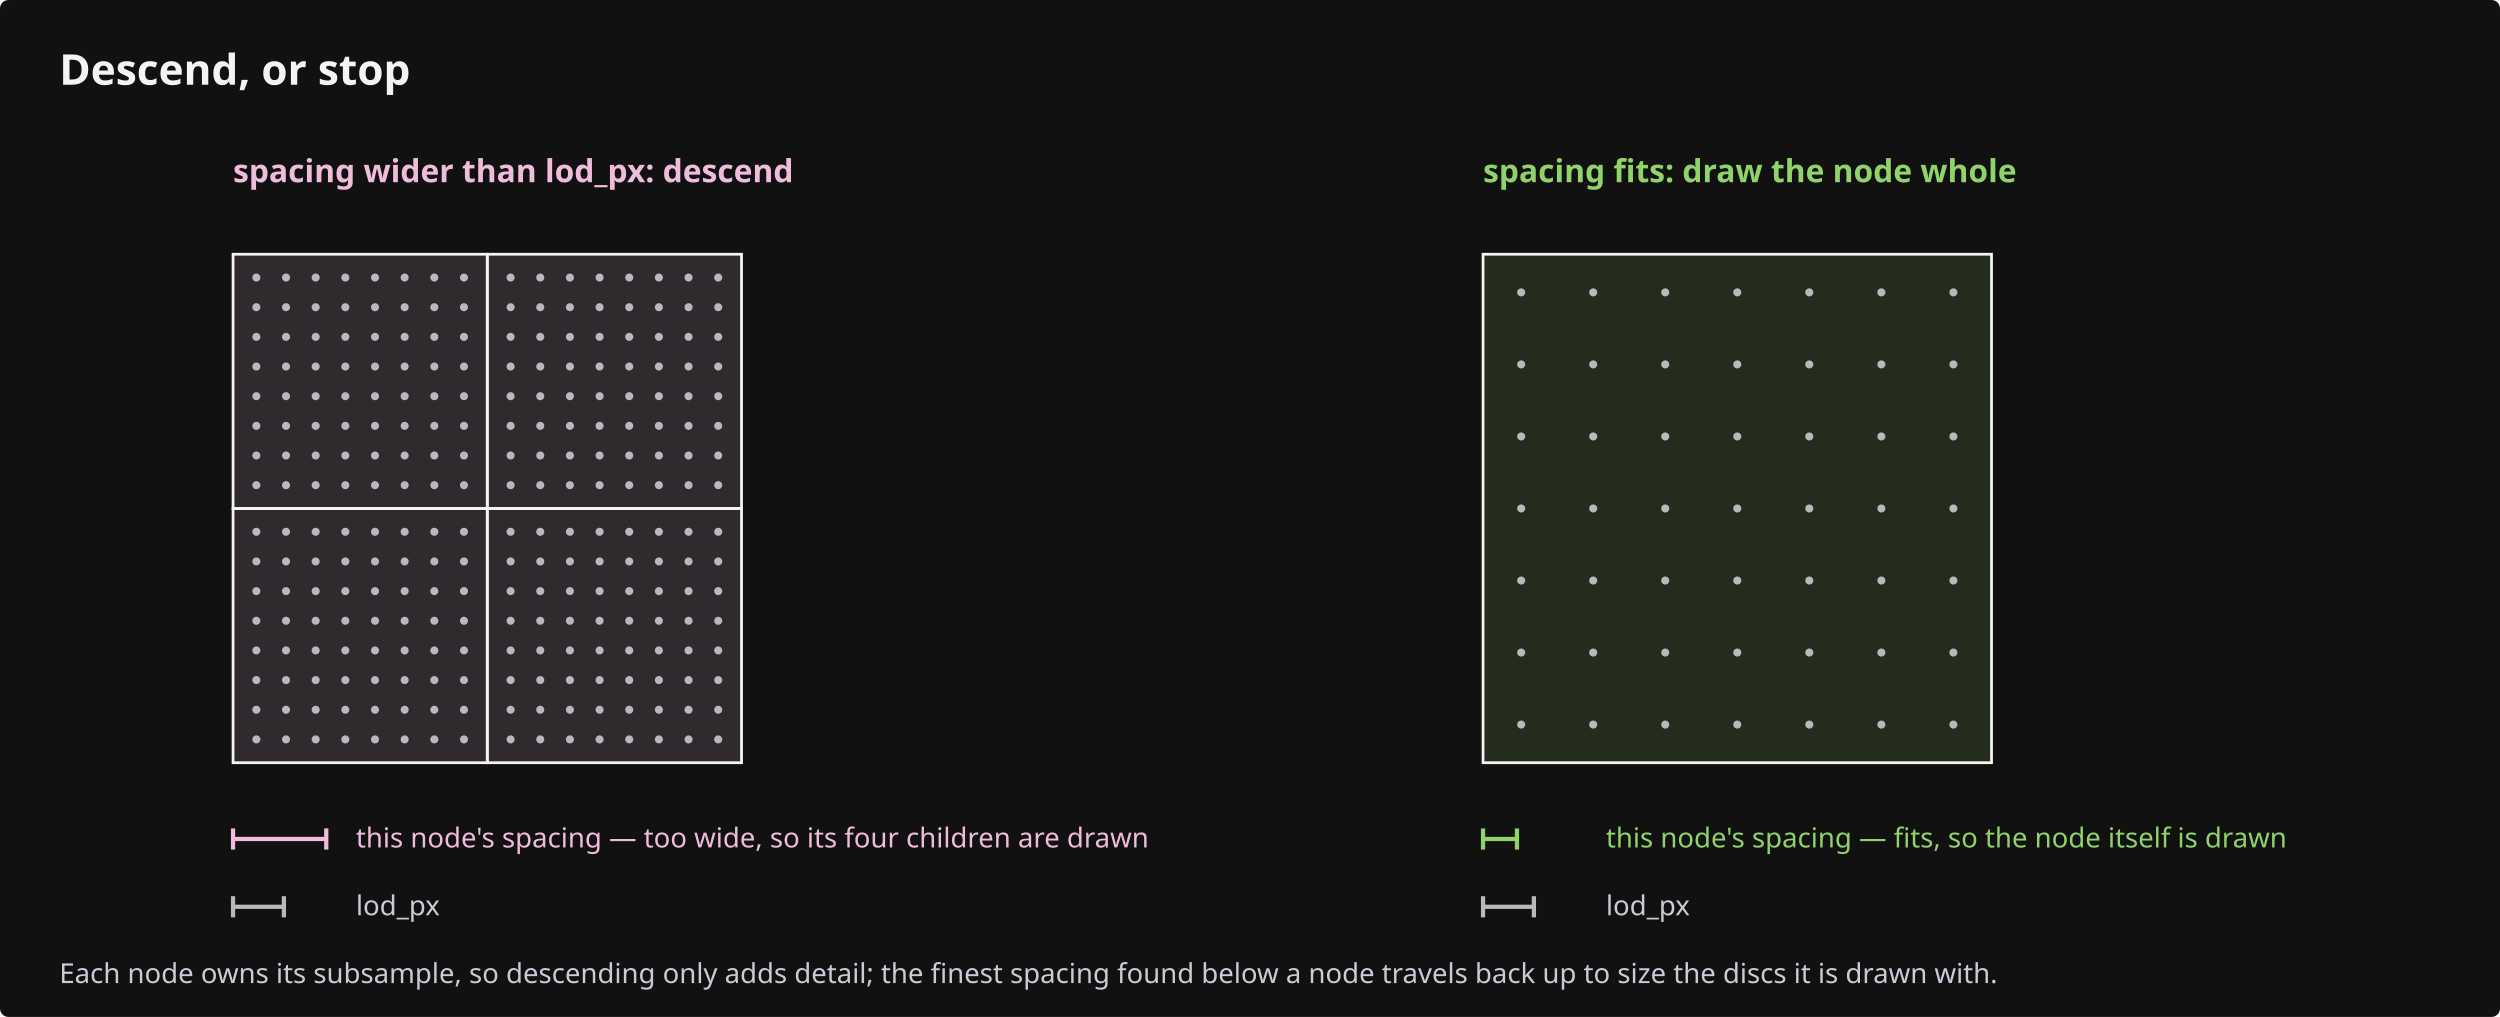
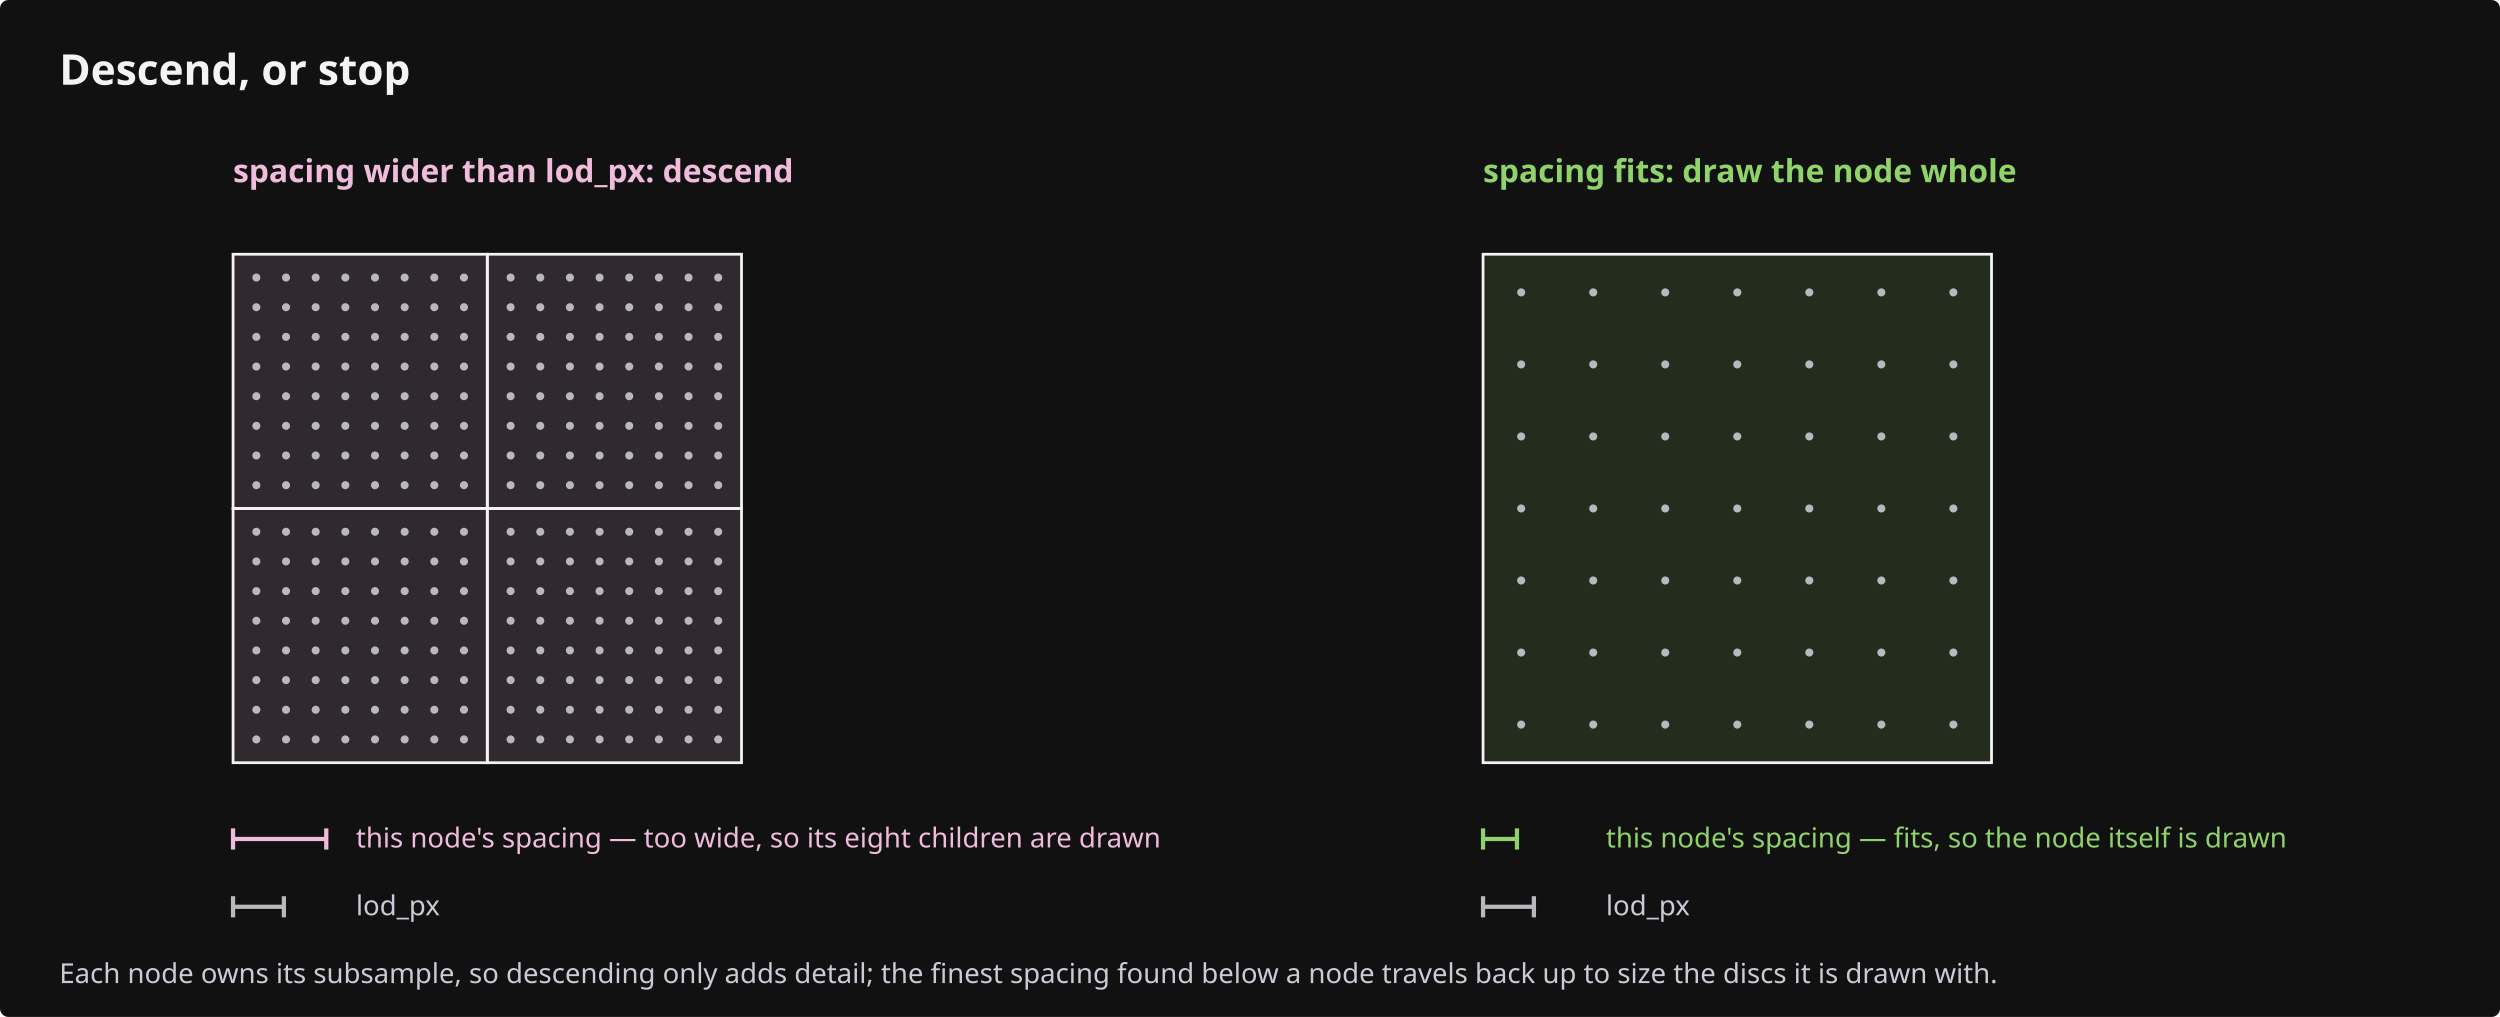
<svg xmlns="http://www.w3.org/2000/svg" viewBox="0 0 1180 480" role="img" aria-labelledby="t d">
  <defs>
    <marker id="a" markerWidth="9" markerHeight="9" refX="7" refY="3" orient="auto">
      <path d="M0,0 L7,3 L0,6" fill="#e4e4e7" />
    </marker>
  </defs>
  <style>text{font-family:system-ui,sans-serif;fill:#f4f4f6;font-size:13px}.h{font-size:20px;font-weight:700}.l{font-size:15px;font-weight:650}.s{font-size:13px;fill:#c9ccd6}.m{font-family:"DejaVu Sans Mono","Liberation Mono",monospace;font-size:12.5px;fill:#f4f4f6}.ar{fill:none;stroke:#e4e4e7;stroke-width:1.6;marker-end:url(#a)}.dash{fill:none;stroke:#e07a26;stroke-width:1.8;stroke-dasharray:7 5}</style>
  <rect width="100%" height="100%" rx="4" fill="#111111" />
  <text class="h" xml:space="preserve" x="28.0" y="40.0" textLength="165.6" lengthAdjust="spacingAndGlyphs">Descend, or stop</text>
  <text class="l" xml:space="preserve" x="110.0" y="86.0" style="fill:#f0bcdb" textLength="264.4" lengthAdjust="spacingAndGlyphs">spacing wider than lod_px: descend</text>
  <rect x="110.0" y="120.0" width="120.0" height="120.0" fill="#f0bcdb" fill-opacity="0.14" stroke="#f4f4f6" stroke-width="1.3" />
  <circle cx="121.0" cy="131.0" r="1.9" fill="#b9b9bd" />
  <circle cx="121.0" cy="145.0" r="1.9" fill="#b9b9bd" />
  <circle cx="121.0" cy="159.0" r="1.9" fill="#b9b9bd" />
  <circle cx="121.0" cy="173.0" r="1.9" fill="#b9b9bd" />
  <circle cx="121.0" cy="187.0" r="1.9" fill="#b9b9bd" />
  <circle cx="121.0" cy="201.0" r="1.9" fill="#b9b9bd" />
  <circle cx="121.0" cy="215.0" r="1.9" fill="#b9b9bd" />
  <circle cx="121.0" cy="229.0" r="1.9" fill="#b9b9bd" />
  <circle cx="135.0" cy="131.0" r="1.9" fill="#b9b9bd" />
  <circle cx="135.0" cy="145.0" r="1.9" fill="#b9b9bd" />
  <circle cx="135.0" cy="159.0" r="1.9" fill="#b9b9bd" />
  <circle cx="135.0" cy="173.0" r="1.9" fill="#b9b9bd" />
  <circle cx="135.0" cy="187.0" r="1.9" fill="#b9b9bd" />
  <circle cx="135.0" cy="201.0" r="1.9" fill="#b9b9bd" />
  <circle cx="135.0" cy="215.0" r="1.9" fill="#b9b9bd" />
  <circle cx="135.0" cy="229.0" r="1.9" fill="#b9b9bd" />
  <circle cx="149.0" cy="131.0" r="1.9" fill="#b9b9bd" />
  <circle cx="149.0" cy="145.0" r="1.9" fill="#b9b9bd" />
  <circle cx="149.0" cy="159.0" r="1.9" fill="#b9b9bd" />
  <circle cx="149.0" cy="173.0" r="1.9" fill="#b9b9bd" />
  <circle cx="149.0" cy="187.0" r="1.9" fill="#b9b9bd" />
  <circle cx="149.0" cy="201.0" r="1.9" fill="#b9b9bd" />
  <circle cx="149.0" cy="215.0" r="1.9" fill="#b9b9bd" />
  <circle cx="149.0" cy="229.0" r="1.9" fill="#b9b9bd" />
  <circle cx="163.0" cy="131.0" r="1.9" fill="#b9b9bd" />
  <circle cx="163.0" cy="145.0" r="1.9" fill="#b9b9bd" />
  <circle cx="163.0" cy="159.0" r="1.9" fill="#b9b9bd" />
  <circle cx="163.0" cy="173.0" r="1.9" fill="#b9b9bd" />
  <circle cx="163.0" cy="187.0" r="1.9" fill="#b9b9bd" />
  <circle cx="163.0" cy="201.0" r="1.9" fill="#b9b9bd" />
  <circle cx="163.0" cy="215.0" r="1.9" fill="#b9b9bd" />
  <circle cx="163.0" cy="229.0" r="1.9" fill="#b9b9bd" />
  <circle cx="177.0" cy="131.0" r="1.9" fill="#b9b9bd" />
  <circle cx="177.0" cy="145.0" r="1.9" fill="#b9b9bd" />
  <circle cx="177.0" cy="159.0" r="1.9" fill="#b9b9bd" />
  <circle cx="177.0" cy="173.0" r="1.9" fill="#b9b9bd" />
  <circle cx="177.0" cy="187.0" r="1.9" fill="#b9b9bd" />
  <circle cx="177.0" cy="201.0" r="1.9" fill="#b9b9bd" />
  <circle cx="177.0" cy="215.0" r="1.9" fill="#b9b9bd" />
  <circle cx="177.0" cy="229.0" r="1.9" fill="#b9b9bd" />
  <circle cx="191.0" cy="131.0" r="1.9" fill="#b9b9bd" />
  <circle cx="191.0" cy="145.0" r="1.9" fill="#b9b9bd" />
  <circle cx="191.0" cy="159.0" r="1.9" fill="#b9b9bd" />
  <circle cx="191.0" cy="173.0" r="1.9" fill="#b9b9bd" />
  <circle cx="191.0" cy="187.0" r="1.9" fill="#b9b9bd" />
  <circle cx="191.0" cy="201.0" r="1.9" fill="#b9b9bd" />
  <circle cx="191.0" cy="215.0" r="1.9" fill="#b9b9bd" />
  <circle cx="191.0" cy="229.0" r="1.9" fill="#b9b9bd" />
  <circle cx="205.0" cy="131.0" r="1.9" fill="#b9b9bd" />
  <circle cx="205.0" cy="145.0" r="1.9" fill="#b9b9bd" />
  <circle cx="205.0" cy="159.0" r="1.9" fill="#b9b9bd" />
  <circle cx="205.0" cy="173.0" r="1.9" fill="#b9b9bd" />
  <circle cx="205.0" cy="187.0" r="1.9" fill="#b9b9bd" />
  <circle cx="205.0" cy="201.0" r="1.9" fill="#b9b9bd" />
  <circle cx="205.0" cy="215.0" r="1.9" fill="#b9b9bd" />
  <circle cx="205.0" cy="229.0" r="1.9" fill="#b9b9bd" />
  <circle cx="219.0" cy="131.0" r="1.9" fill="#b9b9bd" />
  <circle cx="219.0" cy="145.0" r="1.9" fill="#b9b9bd" />
  <circle cx="219.0" cy="159.0" r="1.9" fill="#b9b9bd" />
  <circle cx="219.0" cy="173.0" r="1.9" fill="#b9b9bd" />
  <circle cx="219.0" cy="187.0" r="1.9" fill="#b9b9bd" />
  <circle cx="219.0" cy="201.0" r="1.9" fill="#b9b9bd" />
  <circle cx="219.0" cy="215.0" r="1.9" fill="#b9b9bd" />
  <circle cx="219.0" cy="229.0" r="1.9" fill="#b9b9bd" />
  <rect x="110.0" y="240.0" width="120.0" height="120.0" fill="#f0bcdb" fill-opacity="0.14" stroke="#f4f4f6" stroke-width="1.3" />
  <circle cx="121.0" cy="251.0" r="1.9" fill="#b9b9bd" />
  <circle cx="121.0" cy="265.0" r="1.9" fill="#b9b9bd" />
  <circle cx="121.0" cy="279.0" r="1.9" fill="#b9b9bd" />
  <circle cx="121.0" cy="293.0" r="1.9" fill="#b9b9bd" />
  <circle cx="121.0" cy="307.0" r="1.9" fill="#b9b9bd" />
  <circle cx="121.0" cy="321.0" r="1.9" fill="#b9b9bd" />
  <circle cx="121.0" cy="335.0" r="1.9" fill="#b9b9bd" />
  <circle cx="121.0" cy="349.0" r="1.9" fill="#b9b9bd" />
  <circle cx="135.0" cy="251.0" r="1.9" fill="#b9b9bd" />
  <circle cx="135.0" cy="265.0" r="1.9" fill="#b9b9bd" />
  <circle cx="135.0" cy="279.0" r="1.9" fill="#b9b9bd" />
  <circle cx="135.0" cy="293.0" r="1.9" fill="#b9b9bd" />
  <circle cx="135.0" cy="307.0" r="1.9" fill="#b9b9bd" />
  <circle cx="135.0" cy="321.0" r="1.9" fill="#b9b9bd" />
  <circle cx="135.0" cy="335.0" r="1.9" fill="#b9b9bd" />
  <circle cx="135.0" cy="349.0" r="1.9" fill="#b9b9bd" />
  <circle cx="149.0" cy="251.0" r="1.9" fill="#b9b9bd" />
  <circle cx="149.0" cy="265.0" r="1.9" fill="#b9b9bd" />
  <circle cx="149.0" cy="279.0" r="1.9" fill="#b9b9bd" />
  <circle cx="149.0" cy="293.0" r="1.9" fill="#b9b9bd" />
  <circle cx="149.0" cy="307.0" r="1.9" fill="#b9b9bd" />
  <circle cx="149.0" cy="321.0" r="1.9" fill="#b9b9bd" />
  <circle cx="149.0" cy="335.0" r="1.9" fill="#b9b9bd" />
  <circle cx="149.0" cy="349.0" r="1.9" fill="#b9b9bd" />
  <circle cx="163.0" cy="251.0" r="1.9" fill="#b9b9bd" />
  <circle cx="163.0" cy="265.0" r="1.9" fill="#b9b9bd" />
  <circle cx="163.0" cy="279.0" r="1.9" fill="#b9b9bd" />
  <circle cx="163.0" cy="293.0" r="1.9" fill="#b9b9bd" />
  <circle cx="163.0" cy="307.0" r="1.9" fill="#b9b9bd" />
  <circle cx="163.0" cy="321.0" r="1.9" fill="#b9b9bd" />
  <circle cx="163.0" cy="335.0" r="1.9" fill="#b9b9bd" />
  <circle cx="163.0" cy="349.0" r="1.9" fill="#b9b9bd" />
  <circle cx="177.0" cy="251.0" r="1.9" fill="#b9b9bd" />
  <circle cx="177.0" cy="265.0" r="1.9" fill="#b9b9bd" />
  <circle cx="177.0" cy="279.0" r="1.9" fill="#b9b9bd" />
  <circle cx="177.0" cy="293.0" r="1.9" fill="#b9b9bd" />
  <circle cx="177.0" cy="307.0" r="1.9" fill="#b9b9bd" />
  <circle cx="177.0" cy="321.0" r="1.9" fill="#b9b9bd" />
  <circle cx="177.0" cy="335.0" r="1.9" fill="#b9b9bd" />
  <circle cx="177.0" cy="349.0" r="1.9" fill="#b9b9bd" />
  <circle cx="191.0" cy="251.0" r="1.9" fill="#b9b9bd" />
  <circle cx="191.0" cy="265.0" r="1.9" fill="#b9b9bd" />
  <circle cx="191.0" cy="279.0" r="1.9" fill="#b9b9bd" />
  <circle cx="191.0" cy="293.0" r="1.9" fill="#b9b9bd" />
  <circle cx="191.0" cy="307.0" r="1.9" fill="#b9b9bd" />
  <circle cx="191.0" cy="321.0" r="1.9" fill="#b9b9bd" />
  <circle cx="191.0" cy="335.0" r="1.9" fill="#b9b9bd" />
  <circle cx="191.0" cy="349.0" r="1.9" fill="#b9b9bd" />
  <circle cx="205.0" cy="251.0" r="1.9" fill="#b9b9bd" />
  <circle cx="205.0" cy="265.0" r="1.9" fill="#b9b9bd" />
  <circle cx="205.0" cy="279.0" r="1.9" fill="#b9b9bd" />
  <circle cx="205.0" cy="293.0" r="1.9" fill="#b9b9bd" />
  <circle cx="205.0" cy="307.0" r="1.9" fill="#b9b9bd" />
  <circle cx="205.0" cy="321.0" r="1.9" fill="#b9b9bd" />
  <circle cx="205.0" cy="335.0" r="1.9" fill="#b9b9bd" />
  <circle cx="205.0" cy="349.0" r="1.9" fill="#b9b9bd" />
  <circle cx="219.0" cy="251.0" r="1.9" fill="#b9b9bd" />
  <circle cx="219.0" cy="265.0" r="1.9" fill="#b9b9bd" />
  <circle cx="219.0" cy="279.0" r="1.9" fill="#b9b9bd" />
  <circle cx="219.0" cy="293.0" r="1.9" fill="#b9b9bd" />
  <circle cx="219.0" cy="307.0" r="1.9" fill="#b9b9bd" />
  <circle cx="219.0" cy="321.0" r="1.9" fill="#b9b9bd" />
  <circle cx="219.0" cy="335.0" r="1.9" fill="#b9b9bd" />
  <circle cx="219.0" cy="349.0" r="1.9" fill="#b9b9bd" />
  <rect x="230.0" y="120.0" width="120.0" height="120.0" fill="#f0bcdb" fill-opacity="0.14" stroke="#f4f4f6" stroke-width="1.3" />
  <circle cx="241.0" cy="131.0" r="1.9" fill="#b9b9bd" />
  <circle cx="241.0" cy="145.0" r="1.9" fill="#b9b9bd" />
  <circle cx="241.0" cy="159.0" r="1.9" fill="#b9b9bd" />
  <circle cx="241.0" cy="173.0" r="1.9" fill="#b9b9bd" />
  <circle cx="241.0" cy="187.0" r="1.9" fill="#b9b9bd" />
  <circle cx="241.0" cy="201.0" r="1.9" fill="#b9b9bd" />
  <circle cx="241.0" cy="215.0" r="1.9" fill="#b9b9bd" />
  <circle cx="241.0" cy="229.0" r="1.9" fill="#b9b9bd" />
  <circle cx="255.0" cy="131.0" r="1.9" fill="#b9b9bd" />
  <circle cx="255.0" cy="145.0" r="1.9" fill="#b9b9bd" />
  <circle cx="255.0" cy="159.0" r="1.9" fill="#b9b9bd" />
  <circle cx="255.0" cy="173.0" r="1.9" fill="#b9b9bd" />
  <circle cx="255.0" cy="187.0" r="1.9" fill="#b9b9bd" />
  <circle cx="255.0" cy="201.0" r="1.9" fill="#b9b9bd" />
  <circle cx="255.0" cy="215.0" r="1.9" fill="#b9b9bd" />
  <circle cx="255.0" cy="229.0" r="1.9" fill="#b9b9bd" />
  <circle cx="269.0" cy="131.0" r="1.9" fill="#b9b9bd" />
  <circle cx="269.0" cy="145.0" r="1.9" fill="#b9b9bd" />
  <circle cx="269.0" cy="159.0" r="1.9" fill="#b9b9bd" />
  <circle cx="269.0" cy="173.0" r="1.9" fill="#b9b9bd" />
  <circle cx="269.0" cy="187.0" r="1.9" fill="#b9b9bd" />
  <circle cx="269.0" cy="201.0" r="1.9" fill="#b9b9bd" />
  <circle cx="269.0" cy="215.0" r="1.9" fill="#b9b9bd" />
  <circle cx="269.0" cy="229.0" r="1.9" fill="#b9b9bd" />
  <circle cx="283.0" cy="131.0" r="1.9" fill="#b9b9bd" />
  <circle cx="283.0" cy="145.0" r="1.9" fill="#b9b9bd" />
  <circle cx="283.0" cy="159.0" r="1.9" fill="#b9b9bd" />
  <circle cx="283.0" cy="173.0" r="1.9" fill="#b9b9bd" />
  <circle cx="283.0" cy="187.0" r="1.9" fill="#b9b9bd" />
  <circle cx="283.0" cy="201.0" r="1.9" fill="#b9b9bd" />
  <circle cx="283.0" cy="215.0" r="1.9" fill="#b9b9bd" />
  <circle cx="283.0" cy="229.0" r="1.9" fill="#b9b9bd" />
  <circle cx="297.0" cy="131.0" r="1.9" fill="#b9b9bd" />
  <circle cx="297.0" cy="145.0" r="1.9" fill="#b9b9bd" />
  <circle cx="297.0" cy="159.0" r="1.9" fill="#b9b9bd" />
  <circle cx="297.0" cy="173.0" r="1.9" fill="#b9b9bd" />
  <circle cx="297.0" cy="187.0" r="1.9" fill="#b9b9bd" />
  <circle cx="297.0" cy="201.0" r="1.9" fill="#b9b9bd" />
  <circle cx="297.0" cy="215.0" r="1.9" fill="#b9b9bd" />
  <circle cx="297.0" cy="229.0" r="1.9" fill="#b9b9bd" />
  <circle cx="311.0" cy="131.0" r="1.9" fill="#b9b9bd" />
  <circle cx="311.0" cy="145.0" r="1.9" fill="#b9b9bd" />
  <circle cx="311.0" cy="159.0" r="1.9" fill="#b9b9bd" />
  <circle cx="311.0" cy="173.0" r="1.9" fill="#b9b9bd" />
  <circle cx="311.0" cy="187.0" r="1.9" fill="#b9b9bd" />
  <circle cx="311.0" cy="201.0" r="1.9" fill="#b9b9bd" />
  <circle cx="311.0" cy="215.0" r="1.9" fill="#b9b9bd" />
  <circle cx="311.0" cy="229.0" r="1.9" fill="#b9b9bd" />
  <circle cx="325.0" cy="131.0" r="1.9" fill="#b9b9bd" />
  <circle cx="325.0" cy="145.0" r="1.9" fill="#b9b9bd" />
  <circle cx="325.0" cy="159.0" r="1.9" fill="#b9b9bd" />
  <circle cx="325.0" cy="173.0" r="1.9" fill="#b9b9bd" />
  <circle cx="325.0" cy="187.0" r="1.9" fill="#b9b9bd" />
  <circle cx="325.0" cy="201.0" r="1.9" fill="#b9b9bd" />
  <circle cx="325.0" cy="215.0" r="1.9" fill="#b9b9bd" />
  <circle cx="325.0" cy="229.0" r="1.9" fill="#b9b9bd" />
  <circle cx="339.0" cy="131.0" r="1.9" fill="#b9b9bd" />
  <circle cx="339.0" cy="145.0" r="1.9" fill="#b9b9bd" />
  <circle cx="339.0" cy="159.0" r="1.9" fill="#b9b9bd" />
  <circle cx="339.0" cy="173.0" r="1.9" fill="#b9b9bd" />
  <circle cx="339.0" cy="187.0" r="1.9" fill="#b9b9bd" />
  <circle cx="339.0" cy="201.0" r="1.9" fill="#b9b9bd" />
  <circle cx="339.0" cy="215.0" r="1.9" fill="#b9b9bd" />
  <circle cx="339.0" cy="229.0" r="1.9" fill="#b9b9bd" />
  <rect x="230.0" y="240.0" width="120.0" height="120.0" fill="#f0bcdb" fill-opacity="0.14" stroke="#f4f4f6" stroke-width="1.3" />
  <circle cx="241.0" cy="251.0" r="1.9" fill="#b9b9bd" />
  <circle cx="241.0" cy="265.0" r="1.9" fill="#b9b9bd" />
  <circle cx="241.0" cy="279.0" r="1.9" fill="#b9b9bd" />
  <circle cx="241.0" cy="293.0" r="1.9" fill="#b9b9bd" />
  <circle cx="241.0" cy="307.0" r="1.9" fill="#b9b9bd" />
  <circle cx="241.0" cy="321.0" r="1.9" fill="#b9b9bd" />
  <circle cx="241.0" cy="335.0" r="1.9" fill="#b9b9bd" />
  <circle cx="241.0" cy="349.0" r="1.9" fill="#b9b9bd" />
  <circle cx="255.0" cy="251.0" r="1.9" fill="#b9b9bd" />
  <circle cx="255.0" cy="265.0" r="1.9" fill="#b9b9bd" />
  <circle cx="255.0" cy="279.0" r="1.9" fill="#b9b9bd" />
  <circle cx="255.0" cy="293.0" r="1.9" fill="#b9b9bd" />
  <circle cx="255.0" cy="307.0" r="1.9" fill="#b9b9bd" />
  <circle cx="255.0" cy="321.0" r="1.9" fill="#b9b9bd" />
  <circle cx="255.0" cy="335.0" r="1.9" fill="#b9b9bd" />
  <circle cx="255.0" cy="349.0" r="1.9" fill="#b9b9bd" />
  <circle cx="269.0" cy="251.0" r="1.9" fill="#b9b9bd" />
  <circle cx="269.0" cy="265.0" r="1.9" fill="#b9b9bd" />
  <circle cx="269.0" cy="279.0" r="1.9" fill="#b9b9bd" />
  <circle cx="269.0" cy="293.0" r="1.9" fill="#b9b9bd" />
  <circle cx="269.0" cy="307.0" r="1.9" fill="#b9b9bd" />
  <circle cx="269.0" cy="321.0" r="1.9" fill="#b9b9bd" />
  <circle cx="269.0" cy="335.0" r="1.9" fill="#b9b9bd" />
  <circle cx="269.0" cy="349.0" r="1.9" fill="#b9b9bd" />
  <circle cx="283.0" cy="251.0" r="1.9" fill="#b9b9bd" />
  <circle cx="283.0" cy="265.0" r="1.9" fill="#b9b9bd" />
  <circle cx="283.0" cy="279.0" r="1.9" fill="#b9b9bd" />
  <circle cx="283.0" cy="293.0" r="1.9" fill="#b9b9bd" />
  <circle cx="283.0" cy="307.0" r="1.9" fill="#b9b9bd" />
  <circle cx="283.0" cy="321.0" r="1.9" fill="#b9b9bd" />
  <circle cx="283.0" cy="335.0" r="1.9" fill="#b9b9bd" />
  <circle cx="283.0" cy="349.0" r="1.9" fill="#b9b9bd" />
  <circle cx="297.0" cy="251.0" r="1.9" fill="#b9b9bd" />
  <circle cx="297.0" cy="265.0" r="1.9" fill="#b9b9bd" />
  <circle cx="297.0" cy="279.0" r="1.9" fill="#b9b9bd" />
  <circle cx="297.0" cy="293.0" r="1.9" fill="#b9b9bd" />
  <circle cx="297.0" cy="307.0" r="1.9" fill="#b9b9bd" />
  <circle cx="297.0" cy="321.0" r="1.9" fill="#b9b9bd" />
  <circle cx="297.0" cy="335.0" r="1.9" fill="#b9b9bd" />
  <circle cx="297.0" cy="349.0" r="1.9" fill="#b9b9bd" />
  <circle cx="311.0" cy="251.0" r="1.9" fill="#b9b9bd" />
  <circle cx="311.0" cy="265.0" r="1.9" fill="#b9b9bd" />
  <circle cx="311.0" cy="279.0" r="1.9" fill="#b9b9bd" />
  <circle cx="311.0" cy="293.0" r="1.9" fill="#b9b9bd" />
  <circle cx="311.0" cy="307.0" r="1.9" fill="#b9b9bd" />
  <circle cx="311.0" cy="321.0" r="1.9" fill="#b9b9bd" />
  <circle cx="311.0" cy="335.0" r="1.9" fill="#b9b9bd" />
  <circle cx="311.0" cy="349.0" r="1.9" fill="#b9b9bd" />
  <circle cx="325.0" cy="251.0" r="1.9" fill="#b9b9bd" />
  <circle cx="325.0" cy="265.0" r="1.9" fill="#b9b9bd" />
  <circle cx="325.0" cy="279.0" r="1.9" fill="#b9b9bd" />
  <circle cx="325.0" cy="293.0" r="1.9" fill="#b9b9bd" />
  <circle cx="325.0" cy="307.0" r="1.9" fill="#b9b9bd" />
  <circle cx="325.0" cy="321.0" r="1.9" fill="#b9b9bd" />
  <circle cx="325.0" cy="335.0" r="1.9" fill="#b9b9bd" />
  <circle cx="325.0" cy="349.0" r="1.9" fill="#b9b9bd" />
  <circle cx="339.0" cy="251.0" r="1.9" fill="#b9b9bd" />
  <circle cx="339.0" cy="265.0" r="1.9" fill="#b9b9bd" />
  <circle cx="339.0" cy="279.0" r="1.9" fill="#b9b9bd" />
  <circle cx="339.0" cy="293.0" r="1.9" fill="#b9b9bd" />
  <circle cx="339.0" cy="307.0" r="1.9" fill="#b9b9bd" />
  <circle cx="339.0" cy="321.0" r="1.9" fill="#b9b9bd" />
  <circle cx="339.0" cy="335.0" r="1.9" fill="#b9b9bd" />
  <circle cx="339.0" cy="349.0" r="1.9" fill="#b9b9bd" />
  <line x1="110.0" y1="396.0" x2="154.0" y2="396.0" stroke="#f0bcdb" stroke-width="2" />
  <line x1="110.0" y1="391.0" x2="110.0" y2="401.0" stroke="#f0bcdb" stroke-width="2" />
  <line x1="154.0" y1="391.0" x2="154.0" y2="401.0" stroke="#f0bcdb" stroke-width="2" />
-   <text class="s" xml:space="preserve" x="168.0" y="400.0" style="fill:#f0bcdb" textLength="373.8" lengthAdjust="spacingAndGlyphs">this node's spacing — too wide, so its four children are drawn</text>
+   <text class="s" xml:space="preserve" x="168.0" y="400.0" style="fill:#f0bcdb" textLength="373.8" lengthAdjust="spacingAndGlyphs">this node's spacing — too wide, so its eight children are drawn</text>
  <line x1="110.0" y1="428.0" x2="134.0" y2="428.0" stroke="#b9b9bd" stroke-width="2" />
  <line x1="110.0" y1="423.0" x2="110.0" y2="433.0" stroke="#b9b9bd" stroke-width="2" />
  <line x1="134.0" y1="423.0" x2="134.0" y2="433.0" stroke="#b9b9bd" stroke-width="2" />
  <text class="s" xml:space="preserve" x="168.0" y="432.0" textLength="39.5" lengthAdjust="spacingAndGlyphs">lod_px</text>
  <text class="l" xml:space="preserve" x="700.0" y="86.0" style="fill:#8fd36a" textLength="251.8" lengthAdjust="spacingAndGlyphs">spacing fits: draw the node whole</text>
  <rect x="700.0" y="120.0" width="240.0" height="240.0" fill="#8fd36a" fill-opacity="0.14" stroke="#f4f4f6" stroke-width="1.3" />
  <circle cx="718.0" cy="138.0" r="1.9" fill="#b9b9bd" />
  <circle cx="718.0" cy="172.0" r="1.9" fill="#b9b9bd" />
  <circle cx="718.0" cy="206.0" r="1.9" fill="#b9b9bd" />
  <circle cx="718.0" cy="240.0" r="1.9" fill="#b9b9bd" />
  <circle cx="718.0" cy="274.0" r="1.9" fill="#b9b9bd" />
  <circle cx="718.0" cy="308.0" r="1.9" fill="#b9b9bd" />
  <circle cx="718.0" cy="342.0" r="1.9" fill="#b9b9bd" />
  <circle cx="752.0" cy="138.0" r="1.9" fill="#b9b9bd" />
  <circle cx="752.0" cy="172.0" r="1.9" fill="#b9b9bd" />
  <circle cx="752.0" cy="206.0" r="1.9" fill="#b9b9bd" />
  <circle cx="752.0" cy="240.0" r="1.9" fill="#b9b9bd" />
  <circle cx="752.0" cy="274.0" r="1.9" fill="#b9b9bd" />
  <circle cx="752.0" cy="308.0" r="1.9" fill="#b9b9bd" />
  <circle cx="752.0" cy="342.0" r="1.9" fill="#b9b9bd" />
  <circle cx="786.0" cy="138.0" r="1.9" fill="#b9b9bd" />
  <circle cx="786.0" cy="172.0" r="1.9" fill="#b9b9bd" />
  <circle cx="786.0" cy="206.0" r="1.9" fill="#b9b9bd" />
  <circle cx="786.0" cy="240.0" r="1.9" fill="#b9b9bd" />
  <circle cx="786.0" cy="274.0" r="1.9" fill="#b9b9bd" />
  <circle cx="786.0" cy="308.0" r="1.9" fill="#b9b9bd" />
  <circle cx="786.0" cy="342.0" r="1.9" fill="#b9b9bd" />
  <circle cx="820.0" cy="138.0" r="1.9" fill="#b9b9bd" />
  <circle cx="820.0" cy="172.0" r="1.9" fill="#b9b9bd" />
  <circle cx="820.0" cy="206.0" r="1.9" fill="#b9b9bd" />
  <circle cx="820.0" cy="240.0" r="1.9" fill="#b9b9bd" />
  <circle cx="820.0" cy="274.0" r="1.9" fill="#b9b9bd" />
  <circle cx="820.0" cy="308.0" r="1.9" fill="#b9b9bd" />
  <circle cx="820.0" cy="342.0" r="1.9" fill="#b9b9bd" />
  <circle cx="854.0" cy="138.0" r="1.9" fill="#b9b9bd" />
  <circle cx="854.0" cy="172.0" r="1.9" fill="#b9b9bd" />
  <circle cx="854.0" cy="206.0" r="1.9" fill="#b9b9bd" />
  <circle cx="854.0" cy="240.0" r="1.9" fill="#b9b9bd" />
  <circle cx="854.0" cy="274.0" r="1.9" fill="#b9b9bd" />
  <circle cx="854.0" cy="308.0" r="1.9" fill="#b9b9bd" />
  <circle cx="854.0" cy="342.0" r="1.9" fill="#b9b9bd" />
  <circle cx="888.0" cy="138.0" r="1.9" fill="#b9b9bd" />
  <circle cx="888.0" cy="172.0" r="1.9" fill="#b9b9bd" />
  <circle cx="888.0" cy="206.0" r="1.9" fill="#b9b9bd" />
  <circle cx="888.0" cy="240.0" r="1.9" fill="#b9b9bd" />
  <circle cx="888.0" cy="274.0" r="1.9" fill="#b9b9bd" />
  <circle cx="888.0" cy="308.0" r="1.9" fill="#b9b9bd" />
  <circle cx="888.0" cy="342.0" r="1.9" fill="#b9b9bd" />
  <circle cx="922.0" cy="138.0" r="1.9" fill="#b9b9bd" />
  <circle cx="922.0" cy="172.0" r="1.9" fill="#b9b9bd" />
  <circle cx="922.0" cy="206.0" r="1.9" fill="#b9b9bd" />
  <circle cx="922.0" cy="240.0" r="1.9" fill="#b9b9bd" />
  <circle cx="922.0" cy="274.0" r="1.9" fill="#b9b9bd" />
  <circle cx="922.0" cy="308.0" r="1.9" fill="#b9b9bd" />
  <circle cx="922.0" cy="342.0" r="1.9" fill="#b9b9bd" />
  <line x1="700.0" y1="396.0" x2="716.0" y2="396.0" stroke="#8fd36a" stroke-width="2" />
  <line x1="700.0" y1="391.0" x2="700.0" y2="401.0" stroke="#8fd36a" stroke-width="2" />
  <line x1="716.0" y1="391.0" x2="716.0" y2="401.0" stroke="#8fd36a" stroke-width="2" />
  <text class="s" xml:space="preserve" x="758.0" y="400.0" style="fill:#8fd36a" textLength="321.0" lengthAdjust="spacingAndGlyphs">this node's spacing — fits, so the node itself is drawn</text>
  <line x1="700.0" y1="428.0" x2="724.0" y2="428.0" stroke="#b9b9bd" stroke-width="2" />
  <line x1="700.0" y1="423.0" x2="700.0" y2="433.0" stroke="#b9b9bd" stroke-width="2" />
  <line x1="724.0" y1="423.0" x2="724.0" y2="433.0" stroke="#b9b9bd" stroke-width="2" />
  <text class="s" xml:space="preserve" x="758.0" y="432.0" textLength="39.5" lengthAdjust="spacingAndGlyphs">lod_px</text>
  <text class="s" xml:space="preserve" x="28.0" y="464.0" textLength="913.7" lengthAdjust="spacingAndGlyphs">Each node owns its subsample, so descending only adds detail; the finest spacing found below a node travels back up to size the discs it is drawn with.</text>
</svg>
